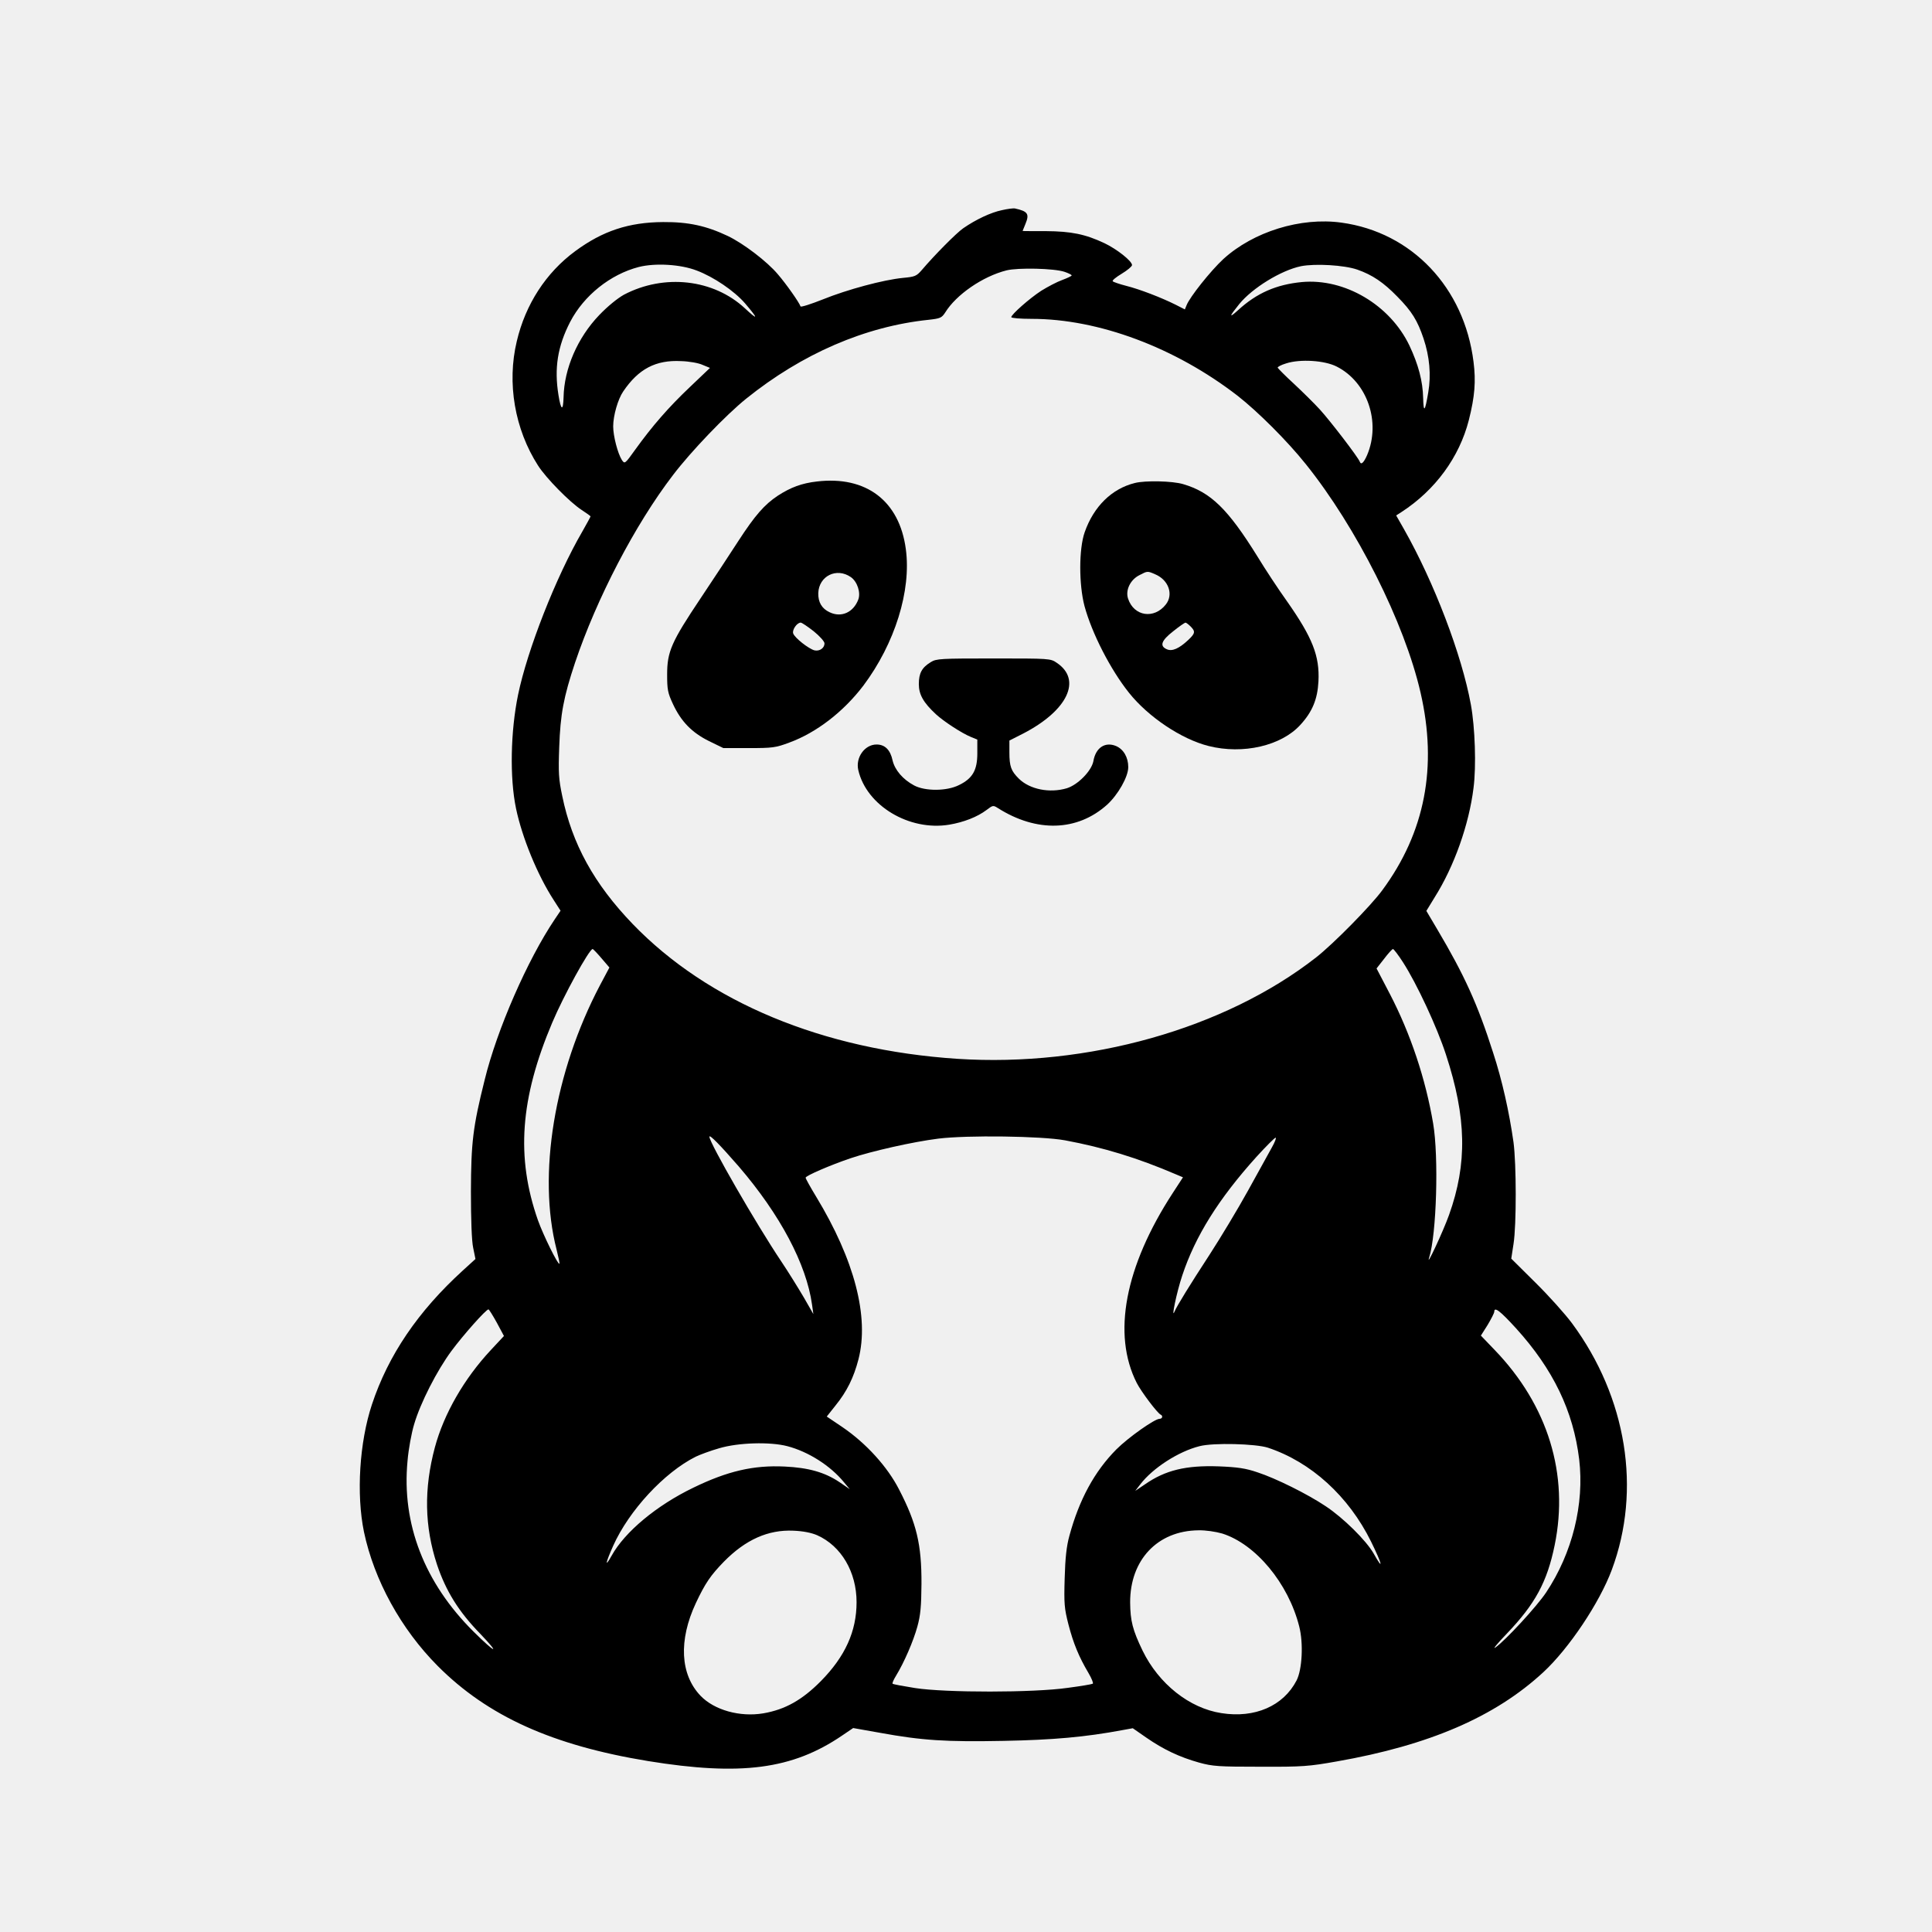
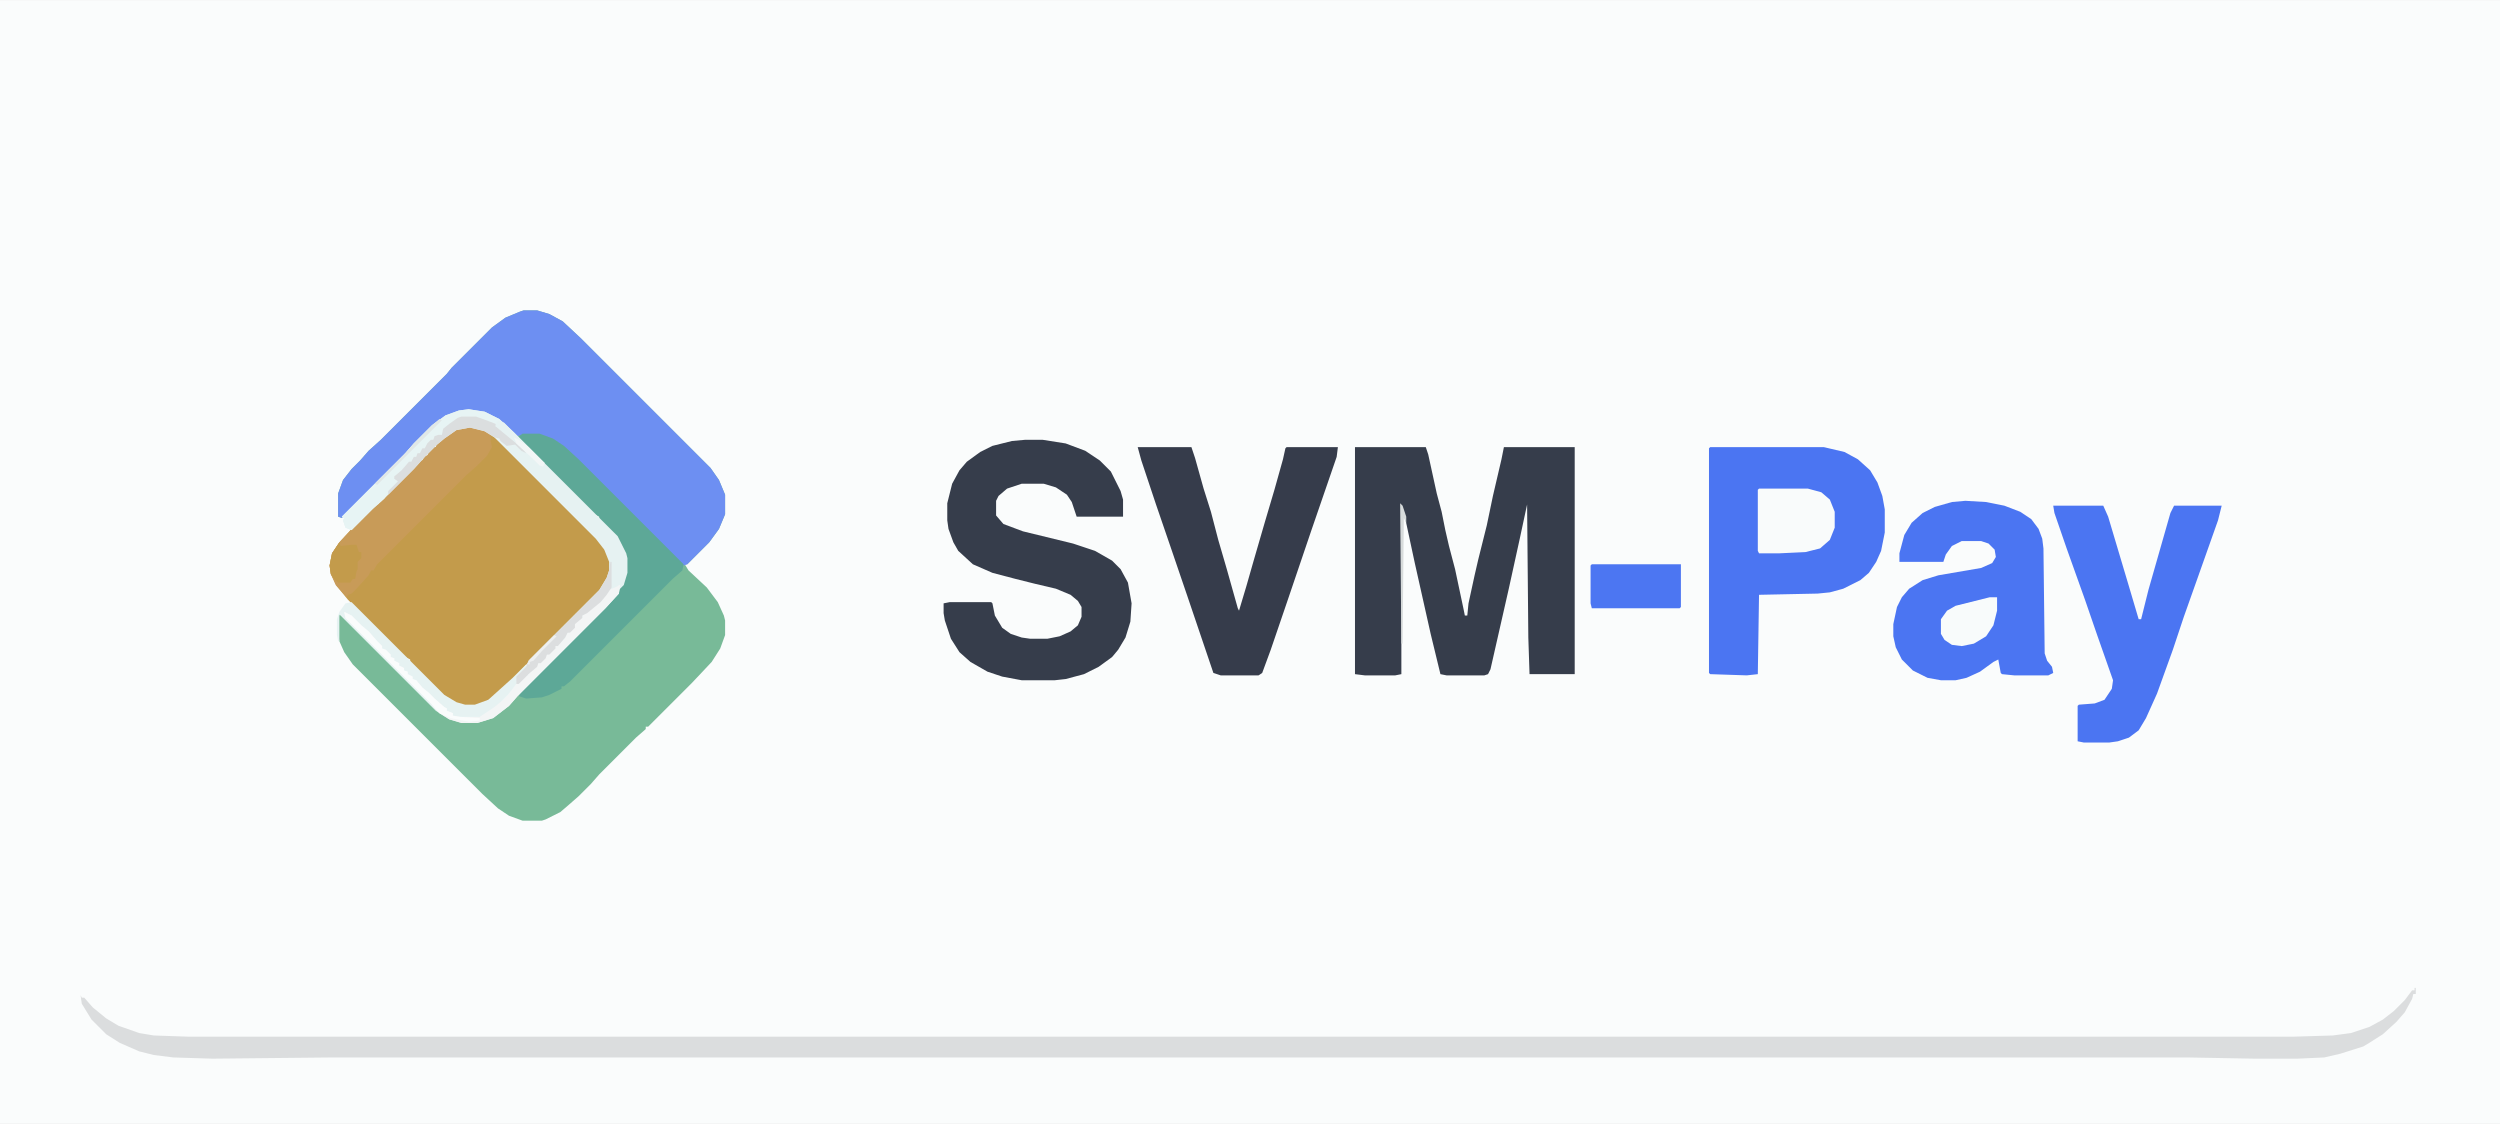
- <svg xmlns="http://www.w3.org/2000/svg" version="1.0" width="1024pt" height="1024pt" viewBox="0 0 1024 1024" preserveAspectRatio="xMidYMid meet">
-   <style>
-     path {
-         fill: black;
-     }
-     @media (prefers-color-scheme: dark) {
-         path { fill: white; }
-     }
- </style>
-   <g transform="translate(0,1024) scale(0.1,-0.1)" stroke="none">
-     <path d="M5310 9126 c-58 -12 -137 -49 -205 -96 -37 -26 -151 -141 -220 -222 -28 -32 -36 -35 -100 -41 -102 -10 -293 -61 -424 -114 -63 -25 -116 -42 -118 -37 -7 21 -76 119 -120 170 -57 68 -182 163 -265 203 -114 54 -209 75 -343 74 -182 -1 -321 -47 -466 -154 -155 -114 -264 -282 -310 -478 -53 -221 -11 -466 113 -659 43 -67 168 -194 231 -235 26 -17 47 -32 47 -34 0 -2 -20 -39 -44 -81 -140 -241 -291 -627 -340 -864 -40 -194 -45 -440 -11 -603 32 -153 113 -352 200 -486 l36 -56 -31 -46 c-144 -214 -306 -584 -371 -850 -63 -252 -72 -332 -73 -592 0 -148 4 -263 12 -299 l12 -59 -67 -61 c-237 -216 -395 -448 -482 -711 -66 -200 -83 -474 -42 -674 54 -256 196 -515 391 -711 265 -266 608 -421 1115 -504 492 -80 765 -44 1028 135 l59 40 141 -25 c224 -41 352 -49 656 -43 262 5 432 20 630 57 l55 10 72 -50 c91 -63 176 -103 279 -132 73 -20 102 -22 325 -22 225 -1 258 2 405 28 491 86 840 237 1095 473 136 126 298 368 363 543 158 424 79 913 -210 1305 -37 50 -124 147 -195 217 l-128 127 12 78 c16 102 15 424 0 538 -23 162 -60 328 -108 475 -82 257 -152 411 -296 654 l-58 98 44 72 c104 165 182 386 206 580 15 115 8 321 -14 441 -48 264 -195 649 -355 931 l-41 72 28 18 c179 116 307 291 357 487 32 126 38 207 25 309 -49 394 -327 687 -700 738 -216 30 -467 -48 -626 -193 -67 -62 -178 -201 -195 -245 l-9 -22 -49 25 c-74 37 -190 82 -262 100 -35 9 -67 20 -71 24 -5 4 17 22 47 40 30 18 55 39 55 46 0 21 -79 84 -146 116 -102 48 -176 63 -311 64 -68 0 -123 0 -123 1 0 1 7 18 15 37 22 53 13 67 -55 82 -8 2 -40 -2 -70 -9z m-1617 -320 c90 -34 199 -108 256 -174 71 -83 71 -93 -1 -26 -167 155 -428 184 -641 72 -34 -19 -86 -61 -131 -108 -115 -120 -186 -284 -189 -436 -2 -75 -14 -70 -27 12 -23 142 -5 258 62 388 73 140 213 252 364 291 88 22 222 14 307 -19z m3501 5 c80 -28 139 -68 212 -143 77 -78 107 -127 139 -222 32 -96 41 -193 25 -286 -17 -102 -25 -111 -27 -30 -2 90 -25 177 -73 279 -103 215 -343 357 -570 336 -135 -13 -239 -58 -338 -149 -50 -45 -48 -35 6 32 70 86 222 179 327 201 76 15 230 6 299 -18z m-1551 -12 c20 -7 37 -15 37 -19 0 -3 -23 -14 -50 -24 -28 -10 -77 -36 -111 -57 -63 -41 -159 -126 -159 -140 0 -5 48 -9 108 -9 355 0 761 -152 1092 -408 106 -83 262 -238 361 -362 269 -335 523 -840 608 -1210 91 -394 24 -742 -203 -1049 -60 -82 -260 -285 -351 -356 -484 -378 -1209 -582 -1901 -537 -712 47 -1321 300 -1721 715 -204 212 -321 424 -373 678 -19 90 -21 124 -16 259 6 174 23 265 84 448 114 339 318 732 519 994 95 125 280 318 388 405 296 238 630 383 967 418 62 7 69 10 88 39 58 94 198 191 325 223 61 15 253 11 308 -8z m-1919 -493 l39 -16 -106 -101 c-113 -107 -200 -207 -290 -332 -55 -77 -56 -77 -71 -55 -22 35 -46 127 -46 178 0 57 25 144 53 185 81 120 173 168 307 161 41 -1 93 -10 114 -20z m3361 -9 c162 -82 235 -294 161 -469 -18 -41 -32 -54 -39 -35 -9 24 -157 217 -211 276 -30 33 -92 94 -138 137 -46 42 -84 81 -86 85 -2 4 18 15 45 23 74 24 204 16 268 -17z m-3897 -3136 l42 -49 -50 -94 c-242 -460 -332 -1005 -230 -1401 10 -40 17 -73 15 -75 -7 -8 -86 152 -114 231 -117 334 -94 645 76 1047 60 142 195 388 214 390 3 0 24 -22 47 -49z m4248 -21 c73 -113 181 -345 228 -490 109 -333 114 -577 16 -850 -31 -87 -125 -288 -105 -225 39 122 51 535 21 710 -40 237 -120 476 -229 686 l-71 136 40 51 c21 28 42 51 47 52 4 0 28 -31 53 -70z m-3520 -1083 c219 -255 358 -517 388 -732 l7 -50 -51 89 c-29 49 -82 135 -119 190 -131 195 -381 629 -381 661 0 14 56 -43 156 -158z m1729 139 c204 -38 384 -93 587 -180 l38 -16 -54 -83 c-254 -390 -322 -749 -191 -1007 24 -47 110 -161 127 -168 13 -6 9 -22 -6 -22 -26 0 -166 -99 -229 -162 -116 -117 -197 -266 -249 -458 -15 -54 -22 -116 -25 -225 -4 -135 -2 -159 20 -245 26 -100 55 -171 106 -257 17 -29 27 -54 23 -57 -5 -3 -64 -13 -133 -22 -180 -26 -648 -26 -809 -1 -63 10 -117 20 -119 23 -3 2 5 21 18 42 44 72 92 184 113 260 17 61 21 107 22 227 1 209 -26 321 -118 499 -62 122 -176 247 -301 332 l-83 56 46 58 c61 75 97 149 122 245 58 225 -21 527 -224 862 -31 51 -56 96 -56 101 0 10 129 66 238 103 113 38 330 87 465 104 152 19 547 14 672 -9z m1096 -38 c-16 -29 -73 -132 -126 -228 -53 -96 -145 -249 -204 -340 -105 -161 -172 -270 -185 -300 -21 -51 11 103 40 189 69 209 193 407 393 629 51 56 97 102 102 102 5 0 -4 -24 -20 -52z m-4108 -928 l38 -71 -69 -74 c-142 -152 -249 -338 -297 -516 -59 -220 -55 -420 11 -621 47 -140 114 -249 229 -367 109 -114 83 -106 -35 11 -260 258 -382 571 -350 905 5 61 21 148 35 194 33 113 121 285 198 389 63 85 183 220 196 220 3 0 23 -32 44 -70z m5402 -30 c197 -217 304 -439 335 -695 28 -237 -36 -496 -175 -705 -49 -74 -217 -256 -269 -292 -17 -12 11 22 61 74 150 157 213 273 253 468 77 375 -35 741 -318 1035 l-73 76 36 57 c19 32 35 63 35 70 0 28 32 3 115 -88z m-3862 -625 c111 -29 228 -103 300 -191 l31 -37 -54 37 c-79 53 -165 77 -291 83 -165 8 -303 -24 -484 -112 -195 -94 -363 -234 -433 -360 -38 -68 -33 -40 8 52 84 187 270 388 437 472 23 11 79 32 125 45 101 30 269 35 361 11z m2547 -8 c229 -76 428 -257 547 -498 60 -122 68 -160 13 -62 -39 68 -160 188 -254 250 -97 65 -265 148 -360 179 -64 22 -107 28 -207 32 -173 6 -282 -20 -390 -95 l-52 -35 27 35 c66 86 202 174 314 202 73 19 297 13 362 -8z m-2389 -464 c128 -57 209 -195 209 -355 0 -155 -61 -288 -189 -418 -99 -100 -189 -151 -305 -171 -124 -21 -260 17 -333 93 -108 113 -117 294 -25 491 50 106 78 147 149 220 115 117 235 170 368 164 52 -2 96 -11 126 -24z m2147 9 c177 -56 350 -263 408 -492 23 -89 16 -229 -14 -287 -70 -135 -221 -201 -398 -173 -170 26 -332 155 -418 331 -53 110 -65 158 -66 255 -1 226 145 381 362 383 38 1 91 -7 126 -17z" />
-     <path d="M4330 7688 c-80 -9 -139 -31 -207 -75 -71 -47 -121 -104 -210 -241 -41 -64 -131 -200 -199 -302 -156 -233 -178 -284 -178 -405 0 -80 3 -97 31 -157 43 -92 100 -151 191 -196 l76 -37 135 0 c125 0 142 2 214 29 145 53 288 164 393 302 167 223 255 504 225 724 -34 255 -210 389 -471 358z m180 -507 c34 -24 53 -82 39 -119 -26 -68 -90 -97 -152 -67 -41 19 -61 53 -60 101 3 91 97 138 173 85z m-197 -287 c31 -25 57 -54 57 -64 0 -25 -26 -43 -53 -37 -31 8 -106 67 -113 90 -6 19 20 57 40 57 6 0 37 -21 69 -46z" />
-     <path d="M6015 7680 c-122 -30 -218 -124 -266 -261 -31 -88 -31 -277 -1 -391 39 -144 137 -336 236 -460 102 -128 278 -246 422 -282 182 -46 386 1 487 113 63 69 90 135 95 229 7 135 -31 232 -168 427 -43 60 -113 166 -155 235 -157 253 -248 341 -394 384 -57 17 -201 20 -256 6z m108 -484 c71 -30 98 -107 56 -160 -62 -79 -169 -63 -200 31 -15 45 12 101 61 125 42 22 42 22 83 4z m187 -276 c27 -27 25 -37 -12 -72 -49 -46 -86 -62 -114 -49 -39 17 -29 46 34 95 31 25 60 45 65 46 4 0 16 -9 27 -20z" />
-     <path d="M4934 6731 c-48 -29 -64 -59 -64 -117 0 -55 24 -98 91 -160 40 -37 136 -100 185 -120 l34 -14 0 -73 c0 -89 -25 -133 -97 -168 -65 -33 -180 -33 -238 -2 -60 32 -102 82 -114 132 -12 57 -41 85 -85 85 -63 0 -112 -69 -97 -135 43 -189 270 -325 482 -290 77 13 149 41 198 78 33 25 35 26 60 10 205 -130 421 -124 579 18 58 53 112 148 112 199 0 52 -25 95 -65 112 -58 24 -108 -9 -120 -81 -10 -51 -82 -125 -141 -143 -91 -27 -196 -6 -254 51 -41 41 -50 64 -50 140 l0 62 73 37 c236 122 313 285 178 375 -33 23 -39 23 -335 23 -279 0 -303 -1 -332 -19z" />
-   </g>
+ <svg xmlns="http://www.w3.org/2000/svg" version="1.1" viewBox="0 0 2048 920" width="574" height="258">
+   <path transform="translate(0)" d="m0 0h2048v920h-2048z" fill="#FAFCFC" />
+   <path transform="translate(429,254)" d="m0 0h11l10 3 11 6 15 14 106 106 7 10 5 12v16l-5 12-8 11-18 18h-2l3 5 15 14 9 12 5 11 1 4v12l-4 11-7 11-16 17-36 36h-2v2l-8 7-30 30-7 8-10 10-8 7-7 6-12 6-3 1h-16l-11-4-9-6-13-12-106-106-7-10-4-9-1-6v-10l1-6 4 2 7 8 69 69 12 7 8 2h13l13-4 13-10 15-16 71-71 8-13 2-8v-12l-4-11-6-9-12-12v-2l-4-2-74-74-9-6-11-4-9-1-11 2-10 4-13 11-16 16-7 8-47 47-3-1v-19l4-11 7-9 7-7 7-8 10-9 54-54 4-5 33-33 11-8 12-5z" fill="#78BA98" />
+   <path transform="translate(382,349)" d="m0 0 12 2 8 4 10 9 80 80 6 10 2 6v7l-4 10-7 9-56 56-7 8-13 13-8 7-9 6-7 2h-8l-9-3-9-6-27-27v-2l-4-2-47-47-9-11-5-10-1-7 2-10 6-9 12-13 18-18h2l2-4 8-7 22-22 2-3h2l2-4h2l2-4 3-3h2l1-3 11-9 8-4z" fill="#C39B4B" />
+   <path transform="translate(1978,809)" d="m0 0h1v5h-2l-1 4-6 11-7 8-11 10-11 7-5 3-19 6-13 3-22 1h-35l-55-1h-1520l-98 1-32-1-16-2-12-3-16-7-11-7-12-12-8-13-1-7 1 2h2l7 8 11 9 10 6 17 6 12 2 29 1h1723l33-1 15-2 15-5 11-6 9-7 9-9 6-8h2z" fill="#DBDDDE" />
+   <path transform="translate(1110,366)" d="m0 0h58l2 6 7 32 4 15 3 15 3 13 5 19 7 33 1 5h2l1-10 5-23 3-13 7-28 5-24 7-30 2-10h58v186h-37l-1-30-1-109-6 28-9 41-15 66-2 4-3 1h-31l-5-1-8-33-13-58-9-42-2-5v138l-5 1h-25l-8-1z" fill="#363D4B" />
+   <path transform="translate(429,254)" d="m0 0h11l10 3 11 6 15 14 106 106 7 10 5 12v16l-5 12-8 11-18 18-3 1-94-94-11-8-9-4-4-1h-14l-5 1-10-10-9-6-11-4-9-1-11 2-10 4-13 11-16 16-7 8-47 47-3-1v-19l4-11 7-9 7-7 7-8 10-9 54-54 4-5 33-33 11-8 12-5z" fill="#6D8FF2" />
+   <path transform="translate(1401,366)" d="m0 0h93l17 4 11 6 10 9 6 10 4 11 2 11v19l-3 15-4 9-6 9-7 6-14 7-11 3-10 1-48 1-1 65-9 1-30-1-1-1v-184z" fill="#4B75F2" />
+   <path transform="translate(840,360)" d="m0 0h14l19 3 16 6 12 8 9 9 8 16 2 7v14h-38l-4-12-4-6-9-6-10-3h-18l-12 4-7 6-2 4v12l6 7 16 6 41 10 18 6 14 8 7 7 6 11 3 17-1 15-4 13-6 10-5 6-11 8-12 6-15 4-9 1h-27l-16-3-12-4-14-8-9-8-7-11-5-15-1-6v-8l5-1h34l1 1 2 10 6 10 7 5 9 3 7 1h14l10-2 9-4 6-5 3-7v-8l-3-5-6-5-12-5-17-4-16-4-19-5-16-7-12-11-4-7-4-11-1-7v-14l4-16 6-11 6-7 11-8 10-5 16-4z" fill="#363D4B" />
+   <path transform="translate(1610,410)" d="m0 0 17 1 15 3 13 5 9 6 6 8 3 8 1 8 1 86 2 6 4 5 1 5-4 2h-28l-10-1-1-1-2-11-4 2-11 8-11 5-9 2h-12l-11-2-12-6-9-9-5-10-2-9v-10l3-14 4-8 6-7 11-7 13-4 35-6 9-4 3-5-1-6-5-5-6-2h-16l-8 4-5 7-2 6h-36v-7l4-15 6-10 9-8 10-5 14-4z" fill="#4B75F2" />
+   <path transform="translate(932,366)" d="m0 0h44l3 9 7 25 6 19 6 23 7 24 9 32 1 2 6-20 6-21 9-31 8-27 7-25 2-9 1-1h42l-1 8-21 61-19 56-14 41-7 19-3 2h-31l-6-2-21-62-14-41-12-35-12-36z" fill="#363C4B" />
+   <path transform="translate(1682,414)" d="m0 0h41l4 9 17 57 8 27h2l6-24 18-63 3-6h39l-3 12-17 48-11 31-9 27-13 36-9 20-6 10-8 6-9 3-7 1h-21l-5-1v-29l1-1 13-1 8-3 6-9 1-7-13-37-10-29-15-42-10-29z" fill="#4B75F2" />
+   <path transform="translate(428,355)" d="m0 0h14l11 4 9 6 12 11 86 86-1 5-8 7-84 84-5 4h-2v2l-10 5-6 2-13 1-6-2 2-4 76-76 8-13 2-8v-12l-4-11-6-9-12-12v-2l-4-2-63-63z" fill="#5DA897" />
+   <path transform="translate(382,349)" d="m0 0 12 2 8 4v6l1 5-4 7-9 9-8 7-73 73-3 5h-2l-2 4-9 10-5 5-3 1-1 2-9-10-4-9-1-7 2-10 6-9 12-13 18-18h2l2-4 8-7 22-22 2-3h2l2-4h2l2-4 3-3h2l1-3 11-9 8-4z" fill="#C89B58" />
+   <path transform="translate(384,335)" d="m0 0 13 2 12 6 12 11 85 85 7 14 1 4v12l-3 10-3 3-1-2-5 3h-3l-2 4-5 6-11 9-4 2v2l-6 5v3l-4 4h-2l-2 4-6 7h-2v2l-5 5h-2l-1 3-4 4h-2l-1 3-6 5-9 9h-2v-6l8-8 2-5 58-58 6-10 2-6v-7l-4-10-7-9-83-83-8-5-12-3-11 2-10 7-6 5-10 10-9 10-25 25-8 7-18 18-5-2-2-6 1-2-2-1 52-52 7-8 15-15 11-8 11-4z" fill="#E6F2F2" />
+   <path transform="translate(507,479)" d="m0 0h1l-1 7-11 12-72 72-7 8-13 10-13 4h-13l-10-3-11-7-79-79v22h-1l-1-5v-13l2-6 5-7 5-1 76 76 10 6 7 2h8l11-4 20-18 11-11v3l-7 7-1 6 8-7h2l2-4h2l1-3 5-4 5-6 5-5h2v-2l5-5h2l2-4 5-6h2l-1-3 5-5h2v-2l10-8 3-3h2l2-4 5-6 7-3z" fill="#E6F2F2" />
+   <path transform="translate(1441,400)" d="m0 0h40l11 3 7 6 4 10v13l-4 10-8 7-12 3-21 1h-17l-1-2v-50z" fill="#F9FBFB" />
+   <path transform="translate(1304,462)" d="m0 0h73v35l-1 1h-72l-1-4v-31z" fill="#4C76F2" />
+   <path transform="translate(384,335)" d="m0 0 13 2 12 6 12 11 25 25-1 3-3-1-5-5-14-13-11-9-6-5v-2l-5-1-11-4h-12l-7 4-5 2-1 3h-2v7l-5-1-8 7-6 7-6 5-6 7h-2l-1 3h-2l-2 4h-2v2l4 2-9 9-3 5-10 9-17 17-5-2-2-6 1-2-2-1 52-52 7-8 15-15 11-8 11-4z" fill="#E7F4F4" />
+   <path transform="translate(507,479)" d="m0 0h1l-1 7-11 12-72 72-7 8-13 10-13 4h-13l-10-3-8-5-7-8-70-70-1-5 6 3 8 8 6 5 7 8 4 4v2l3 1 4 4v2l3 1v2l4 2v2l4 2v2l3 1v2l4 2v2l3 1 5 6 5 4 5 5 8 7 2 1v2l5 2v2l6 1h16l12-8 6-5 5-5 7-9 8-7h2l2-4h2l1-3 5-4 5-6 5-5h2v-2l5-5h2l2-4 5-6h2l-1-3 5-5h2v-2l10-8 3-3h2l2-4 5-6 7-3z" fill="#F3F5F5" />
+   <path transform="translate(1630,489)" d="m0 0h6v11l-3 12-6 9-10 6-10 2-8-1-6-4-3-5v-12l5-7 7-4z" fill="#F8FBFB" />
+   <path transform="translate(378,341)" d="m0 0h12l11 4 5 2v2l4 2 11 10 8 7 2 3-4-2-5-5-7 1-5-4-1-2-4-1-8-5-12-3-11 2-10 7-6 5-10 10-9 10-21 21v-3l8-8-3-2v-2l6-5 6-7h2l2-4h2l1-3h2l2-4h2l2-4 3-3h2l1-3 3-1h3l1-5 5-4 7-5z" fill="#DBDEDF" />
+   <path transform="translate(500,460)" d="m0 0h1v21l-4 6-5 6-11 9-4 2v2l-6 5v3l-4 4h-2l-2 4-6 7h-2v2l-5 5h-2l-1 3-4 4h-2l-1 3-6 5-9 9h-2v-6l8-8 2-5 58-58 6-10 2-6z" fill="#DCDEDF" />
+   <path transform="translate(278,444)" d="m0 0 1 3 9-1h4l2 6h2v5l-3 3v6l-1 2-1 6h-2l-2 3h-10l-4-4-2-3-1-7 2-10z" fill="#C39B4B" />
+   <path transform="translate(282,501)" d="m0 0 6 3 8 8 6 5 7 8 4 4v2l3 1 4 4v2l3 1v2l4 2v2l4 2v2l3 1v2l4 2v2l3 1 5 6 5 4 5 5 8 7 2 1v2l5 2v2l6 1 16 1v2l-9 1-15-3-9-4-7-8-70-70z" fill="#FAFCFC" />
+   <path transform="translate(408,344)" d="m0 0 5 2 33 33-1 3-3-1-5-5-14-13-11-9-6-5 1-4z" fill="#E6F2F2" />
+   <path transform="translate(1147,412)" d="m0 0 2 2 3 9v5l-2-4-1 103h-1z" fill="#D7DBDB" />
+   <path transform="translate(360,343)" d="m0 0 2 1-53 53-2-1 25-25 7-8 15-15z" fill="#E0E7E7" />
+   <path transform="translate(421,358)" d="m0 0 4 2 8 6 13 13-1 3-3-1-5-5-14-13z" fill="#F2F6F6" />
+   <path transform="translate(454,520)" d="m0 0 2 1-12 12-7 8-3 1v2h-2l2-4z" fill="#EDEFEF" />
</svg>
